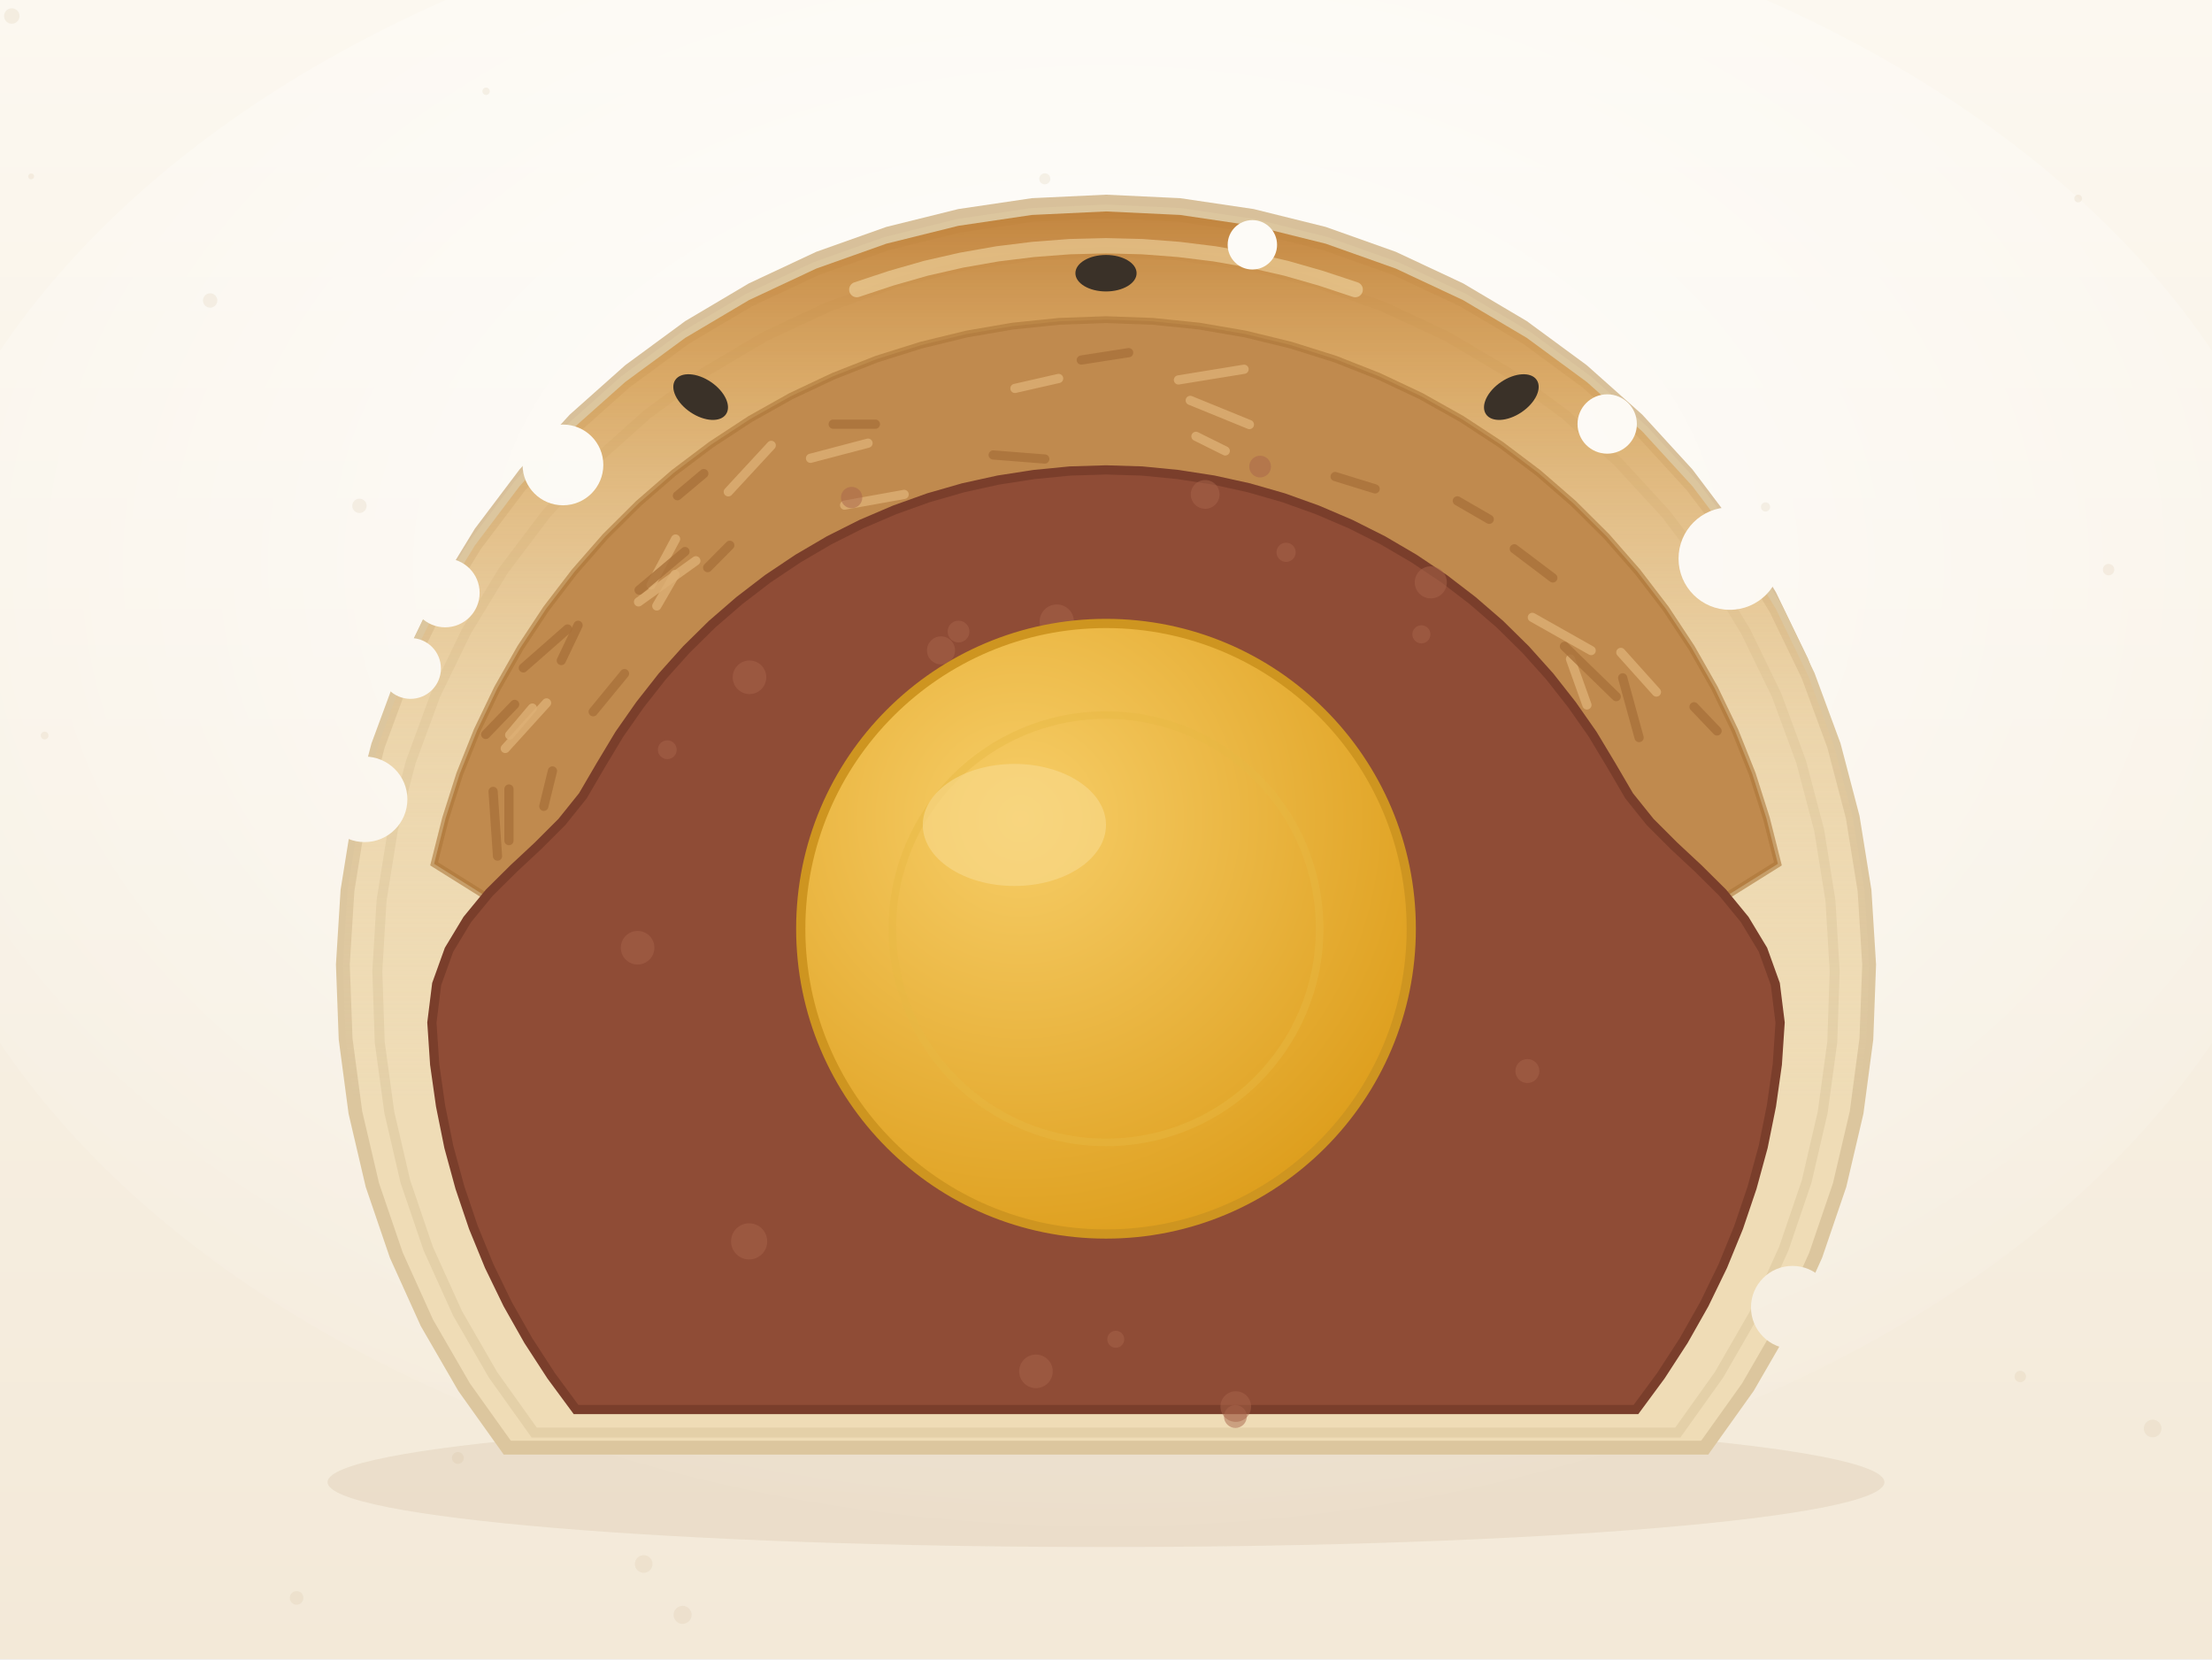
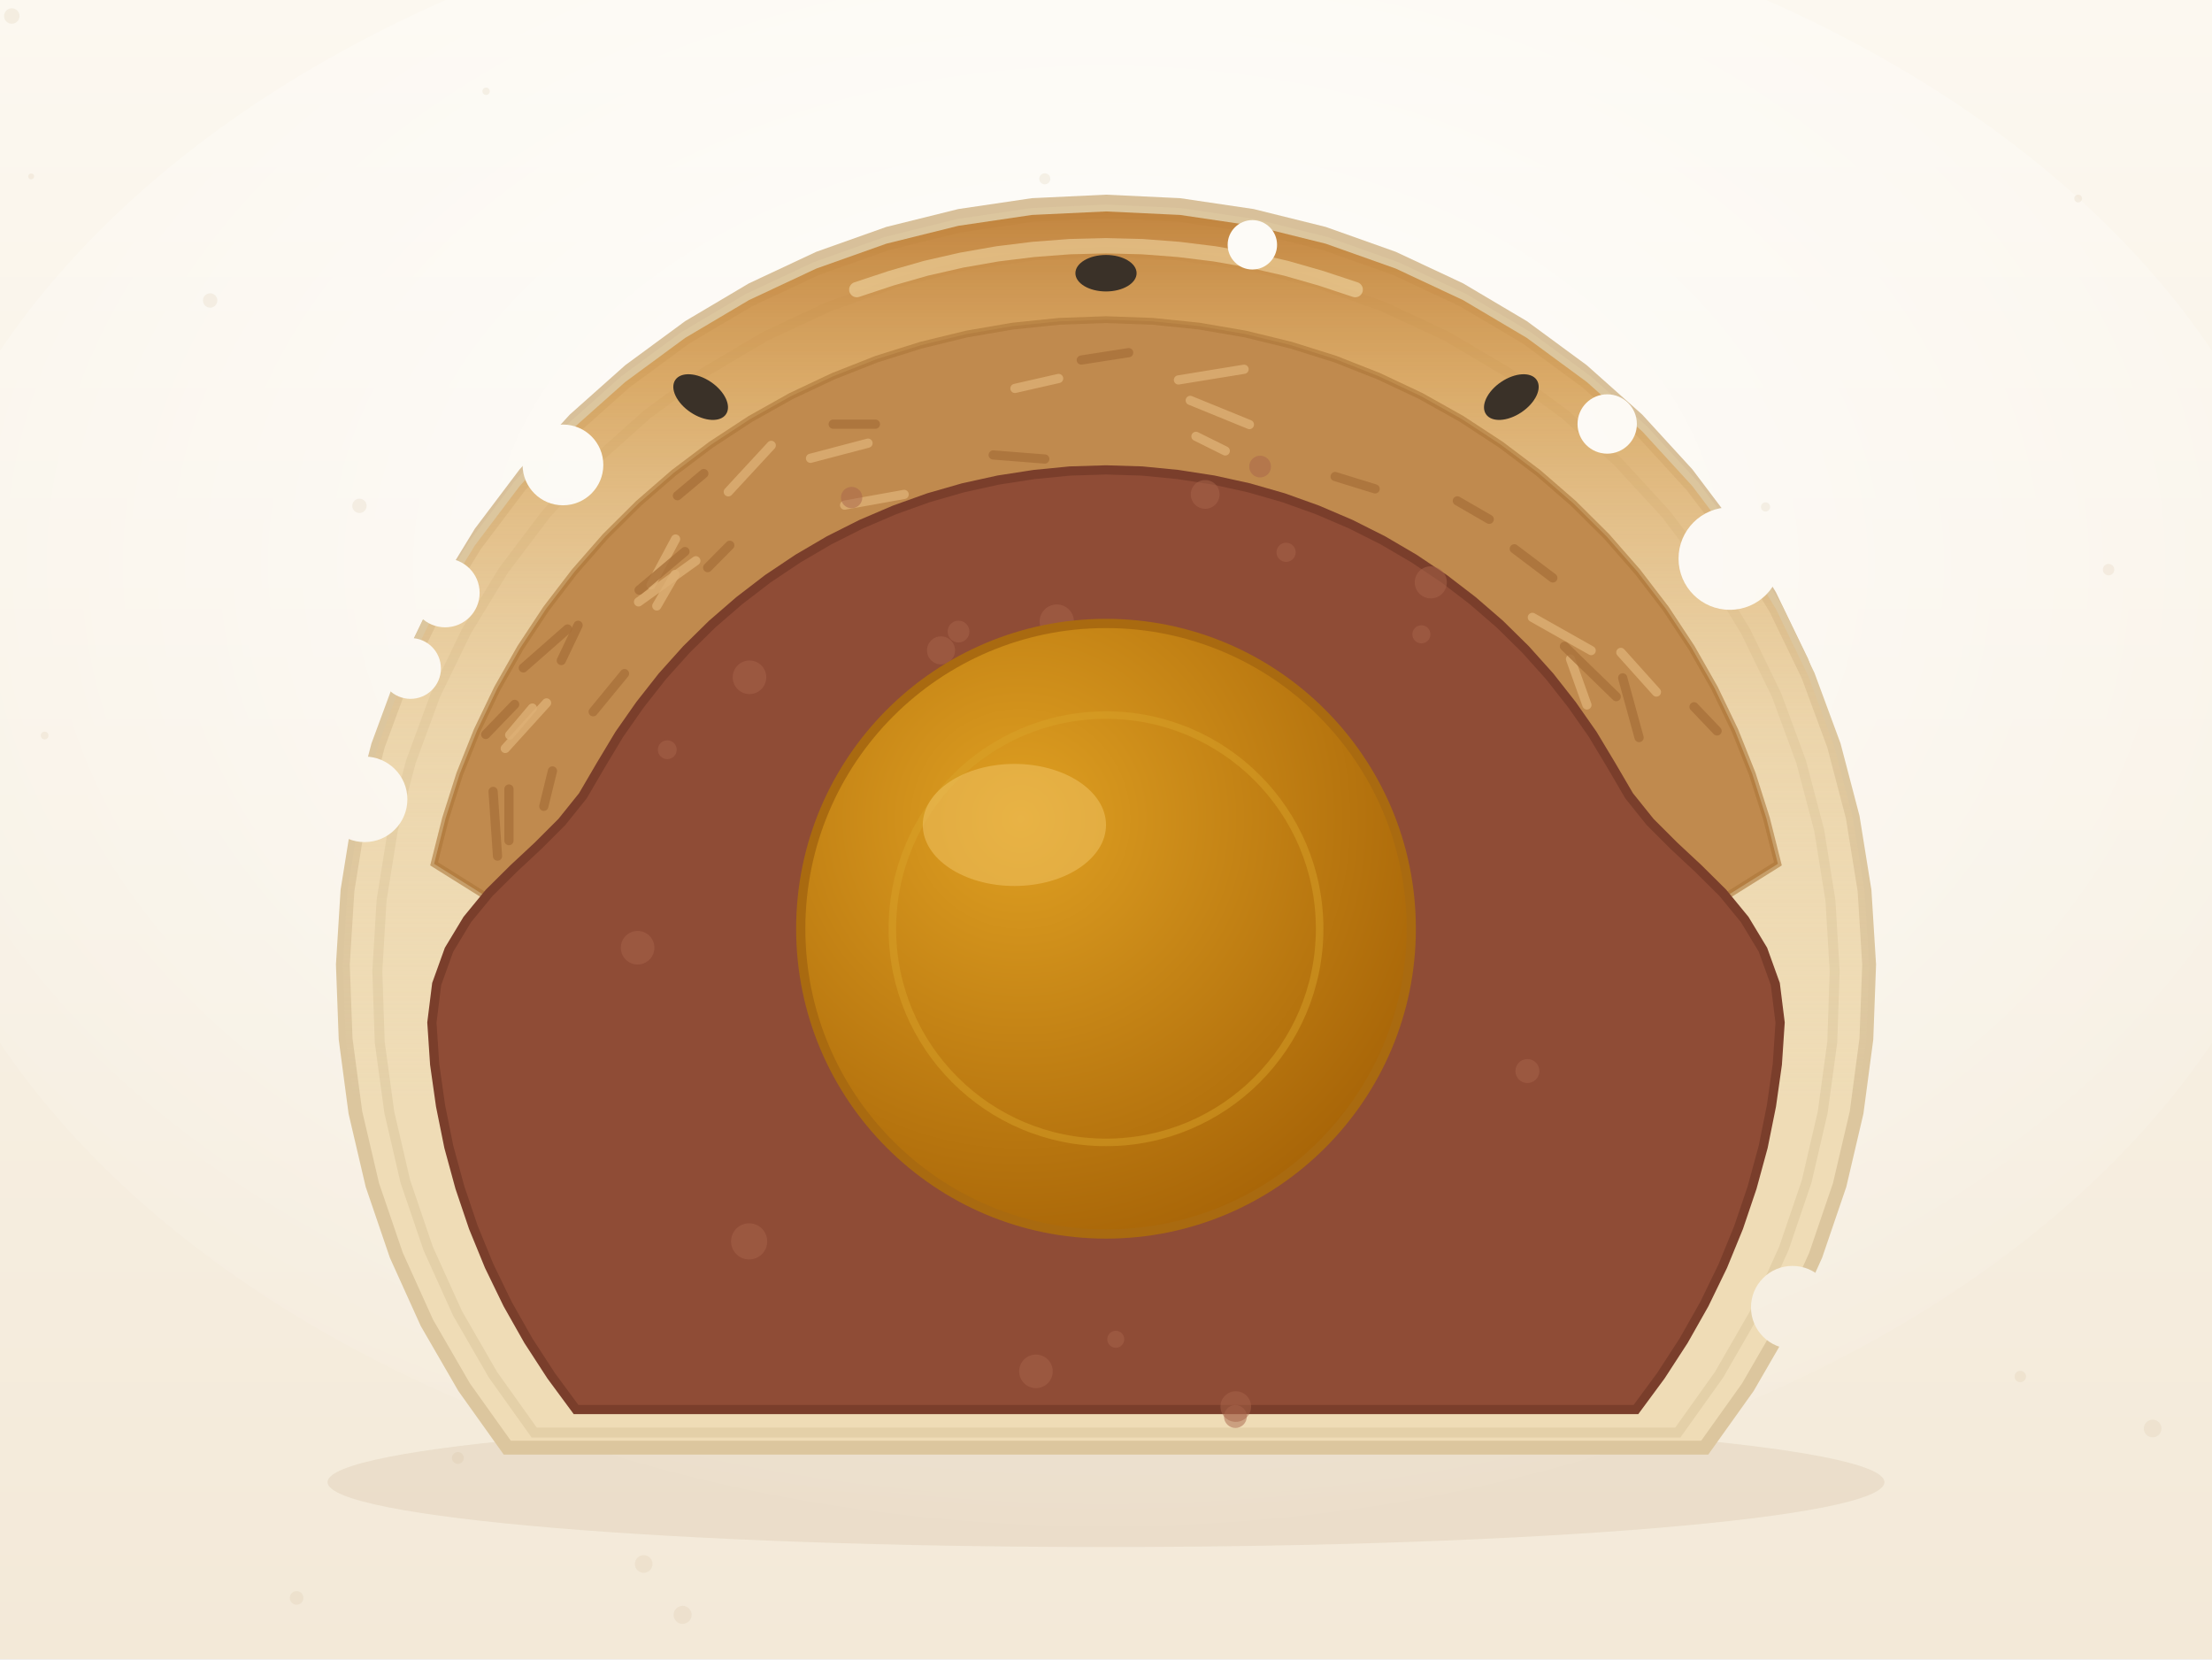
<svg xmlns="http://www.w3.org/2000/svg" viewBox="0 0 1200 900" width="1200" height="900" role="img" aria-label="笑笑经典蛋黄酥">
  <defs>
    <linearGradient id="bg" x1="0" y1="0" x2="0" y2="1">
      <stop offset="0" stop-color="#FCF8F0" />
      <stop offset="1" stop-color="#F3E9D8" />
    </linearGradient>
    <radialGradient id="glow" cx="50%" cy="42%" r="62%">
      <stop offset="0" stop-color="#FFFFFF" stop-opacity="0.85" />
      <stop offset="1" stop-color="#FFFFFF" stop-opacity="0" />
    </radialGradient>
    <radialGradient id="yolk" cx="36%" cy="32%" r="72%">
-       <stop offset="0" stop-color="#F7CE68" />
-       <stop offset="1" stop-color="#DE9F1E" />
+       <stop offset="0" stop-color="#DFA022" />
+       <stop offset="1" stop-color="#A96608" />
    </radialGradient>
    <radialGradient id="wash" cx="40%" cy="34%" r="70%">
      <stop offset="0" stop-color="#E9BE84" stop-opacity="0.95" />
      <stop offset="1" stop-color="#D9A75E" stop-opacity="0.75" />
    </radialGradient>
  </defs>
  <rect width="1200" height="900" fill="url(#bg)" />
  <ellipse cx="600" cy="378" rx="660" ry="450" fill="url(#glow)" />
  <circle cx="1127.4" cy="107.7" r="2.1" fill="#C9B48F" opacity="0.16" />
  <circle cx="349.2" cy="848.4" r="4.8" fill="#C9B48F" opacity="0.16" />
  <circle cx="501.6" cy="312" r="4.3" fill="#C9B48F" opacity="0.16" />
  <circle cx="884.6" cy="673.6" r="1.9" fill="#C9B48F" opacity="0.16" />
  <circle cx="798.2" cy="508" r="2.6" fill="#C9B48F" opacity="0.16" />
  <circle cx="742.2" cy="190.4" r="4.3" fill="#C9B48F" opacity="0.16" />
  <circle cx="16.9" cy="95.7" r="1.6" fill="#C9B48F" opacity="0.16" />
  <circle cx="322.1" cy="598.9" r="2.8" fill="#C9B48F" opacity="0.16" />
  <circle cx="957.8" cy="275" r="2.5" fill="#C9B48F" opacity="0.16" />
  <circle cx="24.2" cy="399" r="2.1" fill="#C9B48F" opacity="0.16" />
  <circle cx="421" cy="446" r="3" fill="#C9B48F" opacity="0.16" />
  <circle cx="248.4" cy="790.9" r="3.2" fill="#C9B48F" opacity="0.16" />
  <circle cx="6.4" cy="8.7" r="4.2" fill="#C9B48F" opacity="0.16" />
  <circle cx="195" cy="274.4" r="3.9" fill="#C9B48F" opacity="0.16" />
  <circle cx="114" cy="163" r="3.9" fill="#C9B48F" opacity="0.16" />
  <circle cx="263.7" cy="49.5" r="2" fill="#C9B48F" opacity="0.16" />
  <circle cx="1143.9" cy="309" r="3.1" fill="#C9B48F" opacity="0.16" />
  <circle cx="854.7" cy="416.4" r="1.9" fill="#C9B48F" opacity="0.16" />
  <circle cx="1096" cy="746.7" r="3.1" fill="#C9B48F" opacity="0.16" />
  <circle cx="1167.8" cy="774.9" r="4.8" fill="#C9B48F" opacity="0.16" />
  <circle cx="370.3" cy="876" r="4.9" fill="#C9B48F" opacity="0.16" />
  <circle cx="403.2" cy="525" r="5" fill="#C9B48F" opacity="0.16" />
  <circle cx="566.8" cy="97" r="3" fill="#C9B48F" opacity="0.16" />
  <circle cx="160.9" cy="866.8" r="3.7" fill="#C9B48F" opacity="0.16" />
  <circle cx="885.5" cy="509.6" r="1.7" fill="#C9B48F" opacity="0.16" />
  <circle cx="840.7" cy="300.3" r="1.9" fill="#C9B48F" opacity="0.16" />
  <g>
    <g>
      <defs>
        <mask id="nib-600-785-414" maskUnits="userSpaceOnUse" x="20.4" y="-84.1" width="1159.2" height="1159.2">
          <rect x="20.4" y="-84.1" width="1159.2" height="1159.2" fill="#fff" />
          <circle cx="241.5" cy="321.6" r="18.7" fill="#000" />
          <circle cx="679.4" cy="132.8" r="13.4" fill="#000" />
          <circle cx="972.4" cy="709.2" r="22.5" fill="#000" />
          <circle cx="222.7" cy="362.6" r="16.5" fill="#000" />
          <circle cx="305.4" cy="252.2" r="21.9" fill="#000" />
          <circle cx="938.4" cy="303" r="27.8" fill="#000" />
          <circle cx="197.8" cy="433.6" r="23.2" fill="#000" />
          <circle cx="871.9" cy="230" r="16.1" fill="#000" />
        </mask>
      </defs>
      <ellipse cx="600" cy="804" rx="422.3" ry="35.2" fill="#B79B73" opacity="0.16" />
      <g mask="url(#nib-600-785-414)">
        <path d="M 275.2 776.2 L 251.8 743.4 L 231.6 708.5 L 215 671.8 L 202 633.7 L 192.8 594.4 L 187.5 554.5 L 186 514.2 L 188.5 474 L 194.9 434.2 L 205.1 395.2 L 219.1 357.4 L 236.6 321.2 L 257.6 286.8 L 281.9 254.6 L 309.1 224.9 L 339.2 198.1 L 371.7 174.2 L 406.3 153.7 L 442.8 136.6 L 480.8 123.1 L 519.9 113.4 L 559.8 107.5 L 600 105.6 L 640.2 107.5 L 680.1 113.4 L 719.2 123.1 L 757.2 136.6 L 793.7 153.7 L 828.3 174.2 L 860.8 198.1 L 890.9 224.9 L 918.1 254.6 L 942.4 286.8 L 963.4 321.2 L 980.9 357.4 L 994.9 395.2 L 1005.1 434.2 L 1011.5 474 L 1014 514.2 L 1012.5 554.5 L 1007.2 594.4 L 998 633.7 L 985 671.8 L 968.4 708.5 L 948.2 743.4 L 924.8 776.2 Z" fill="#D8C09A" />
        <path d="M 275.2 785.3 L 251.8 752.5 L 231.6 717.6 L 215 680.9 L 202 642.8 L 192.8 603.5 L 187.5 563.6 L 186 523.3 L 188.5 483.1 L 194.9 443.3 L 205.1 404.4 L 219.1 366.5 L 236.6 330.3 L 257.6 295.9 L 281.9 263.7 L 309.1 234 L 339.2 207.2 L 371.7 183.3 L 406.3 162.8 L 442.8 145.7 L 480.8 132.2 L 519.9 122.5 L 559.8 116.6 L 600 114.7 L 640.2 116.6 L 680.1 122.5 L 719.2 132.2 L 757.2 145.7 L 793.7 162.8 L 828.3 183.3 L 860.8 207.2 L 890.9 234 L 918.1 263.7 L 942.4 295.9 L 963.4 330.3 L 980.9 366.5 L 994.9 404.4 L 1005.1 443.3 L 1011.5 483.1 L 1014 523.3 L 1012.5 563.6 L 1007.2 603.5 L 998 642.8 L 985 680.9 L 968.4 717.6 L 948.2 752.5 L 924.8 785.3 Z" fill="#EFDCB6" stroke="#DCC69E" stroke-width="7.5" />
        <path d="M 289.8 777.1 L 267.4 745.7 L 248.2 712.4 L 232.3 677.3 L 219.9 640.9 L 211.2 603.4 L 206 565.3 L 204.7 526.8 L 207 488.4 L 213.1 450.4 L 222.9 413.2 L 236.2 377.1 L 253 342.5 L 273 309.6 L 296.2 278.9 L 322.2 250.6 L 350.9 224.9 L 381.9 202.1 L 415 182.5 L 449.9 166.2 L 486.1 153.3 L 523.5 144 L 561.6 138.4 L 600 136.6 L 638.4 138.4 L 676.5 144 L 713.9 153.3 L 750.1 166.2 L 785 182.5 L 818.1 202.1 L 849.1 224.9 L 877.8 250.6 L 903.8 278.9 L 927 309.6 L 947 342.5 L 963.8 377.1 L 977.1 413.2 L 986.9 450.4 L 993 488.4 L 995.3 526.8 L 994 565.3 L 988.8 603.4 L 980.1 640.9 L 967.7 677.3 L 951.8 712.4 L 932.6 745.7 L 910.2 777.1 Z" fill="none" stroke="#E4D0A8" stroke-width="5.4" />
        <linearGradient id="wash-600-785-414" gradientUnits="userSpaceOnUse" x1="0" y1="114.7" x2="0" y2="785.3">
          <stop offset="0" stop-color="#BE7C33" stop-opacity="0.9" />
          <stop offset="0.14" stop-color="#D2974A" stop-opacity="0.72" />
          <stop offset="0.42" stop-color="#E6C795" stop-opacity="0.34" />
          <stop offset="0.72" stop-color="#EFDCB6" stop-opacity="0" />
        </linearGradient>
        <path d="M 275.2 785.3 L 251.8 752.5 L 231.6 717.6 L 215 680.9 L 202 642.8 L 192.8 603.5 L 187.5 563.6 L 186 523.3 L 188.5 483.1 L 194.9 443.3 L 205.1 404.4 L 219.1 366.5 L 236.6 330.3 L 257.6 295.9 L 281.9 263.7 L 309.1 234 L 339.2 207.2 L 371.7 183.3 L 406.3 162.8 L 442.8 145.7 L 480.8 132.2 L 519.9 122.5 L 559.8 116.6 L 600 114.7 L 640.2 116.6 L 680.1 122.5 L 719.2 132.2 L 757.2 145.7 L 793.7 162.8 L 828.3 183.3 L 860.8 207.2 L 890.9 234 L 918.1 263.7 L 942.4 295.9 L 963.4 330.3 L 980.9 366.5 L 994.9 404.4 L 1005.1 443.3 L 1011.5 483.1 L 1014 523.3 L 1012.5 563.6 L 1007.2 603.5 L 998 642.8 L 985 680.9 L 968.4 717.6 L 948.2 752.5 L 924.8 785.3 Z" fill="url(#wash-600-785-414)" />
        <path d="M 464.8 157.1 L 483.5 150.9 L 502.4 145.5 L 521.7 141.1 L 541.1 137.7 L 560.6 135.3 L 580.3 133.8 L 600 133.3 L 619.7 133.8 L 639.4 135.3 L 658.9 137.7 L 678.3 141.1 L 697.6 145.5 L 716.5 150.9 L 735.2 157.1" fill="none" stroke="#F7E3B4" stroke-width="8.3" stroke-linecap="round" opacity="0.5" />
        <clipPath id="floss-600-785-414">
          <path d="M 235.5 468.6 L 241.7 444 L 249.4 419.8 L 258.8 396.3 L 269.8 373.4 L 282.3 351.4 L 296.3 330.2 L 311.7 310.1 L 328.4 291 L 346.4 273.1 L 365.5 256.5 L 385.8 241.2 L 407 227.3 L 429.1 214.9 L 452 204.1 L 475.6 194.8 L 499.8 187.2 L 524.4 181.2 L 549.4 176.9 L 574.7 174.3 L 600 173.4 L 625.3 174.3 L 650.6 176.9 L 675.6 181.2 L 700.2 187.2 L 724.4 194.8 L 748 204.1 L 770.9 214.9 L 793 227.3 L 814.2 241.2 L 834.5 256.5 L 853.6 273.1 L 871.6 291 L 888.3 310.1 L 903.7 330.2 L 917.7 351.4 L 930.2 373.4 L 941.2 396.3 L 950.6 419.8 L 958.3 444 L 964.5 468.6 L 907.8 504.1 L 902.6 483.4 L 896 463 L 888.1 443.1 L 878.8 423.8 L 868.3 405.2 L 856.5 387.3 L 843.5 370.3 L 829.4 354.2 L 814.2 339.1 L 798 325 L 780.9 312.1 L 763 300.4 L 744.3 290 L 725 280.8 L 705 273 L 684.6 266.5 L 663.8 261.5 L 642.7 257.8 L 621.4 255.7 L 600 254.9 L 578.6 255.7 L 557.3 257.8 L 536.2 261.5 L 515.4 266.5 L 495 273 L 475 280.8 L 455.7 290 L 437 300.4 L 419.1 312.1 L 402 325 L 385.8 339.1 L 370.6 354.2 L 356.5 370.3 L 343.5 387.3 L 331.7 405.2 L 321.2 423.8 L 311.9 443.1 L 304 463 L 297.4 483.4 L 292.2 504.1 Z" />
        </clipPath>
        <path d="M 235.5 468.6 L 241.7 444 L 249.4 419.8 L 258.8 396.3 L 269.8 373.4 L 282.3 351.4 L 296.3 330.2 L 311.7 310.1 L 328.4 291 L 346.4 273.1 L 365.5 256.5 L 385.8 241.2 L 407 227.3 L 429.1 214.9 L 452 204.1 L 475.6 194.8 L 499.8 187.2 L 524.4 181.2 L 549.4 176.9 L 574.7 174.3 L 600 173.4 L 625.3 174.3 L 650.6 176.9 L 675.6 181.2 L 700.2 187.2 L 724.4 194.8 L 748 204.1 L 770.9 214.9 L 793 227.3 L 814.2 241.2 L 834.5 256.5 L 853.6 273.1 L 871.6 291 L 888.3 310.1 L 903.7 330.2 L 917.7 351.4 L 930.2 373.4 L 941.2 396.3 L 950.6 419.8 L 958.3 444 L 964.5 468.6 L 907.8 504.1 L 902.6 483.4 L 896 463 L 888.1 443.1 L 878.8 423.8 L 868.3 405.2 L 856.5 387.3 L 843.5 370.3 L 829.4 354.2 L 814.2 339.1 L 798 325 L 780.9 312.1 L 763 300.4 L 744.3 290 L 725 280.8 L 705 273 L 684.6 266.5 L 663.8 261.5 L 642.7 257.8 L 621.4 255.7 L 600 254.9 L 578.6 255.7 L 557.3 257.8 L 536.2 261.5 L 515.4 266.5 L 495 273 L 475 280.8 L 455.7 290 L 437 300.4 L 419.1 312.1 L 402 325 L 385.8 339.1 L 370.6 354.2 L 356.5 370.3 L 343.5 387.3 L 331.7 405.2 L 321.2 423.8 L 311.9 443.1 L 304 463 L 297.4 483.4 L 292.2 504.1 Z" fill="#C08A4E" />
        <path d="M 235.5 468.6 L 241.7 444 L 249.4 419.8 L 258.8 396.3 L 269.8 373.4 L 282.3 351.4 L 296.3 330.2 L 311.7 310.1 L 328.4 291 L 346.4 273.1 L 365.5 256.5 L 385.8 241.2 L 407 227.3 L 429.1 214.9 L 452 204.1 L 475.6 194.8 L 499.8 187.2 L 524.4 181.2 L 549.4 176.9 L 574.7 174.3 L 600 173.4 L 625.3 174.3 L 650.6 176.9 L 675.6 181.2 L 700.2 187.2 L 724.4 194.8 L 748 204.1 L 770.9 214.9 L 793 227.3 L 814.2 241.2 L 834.5 256.5 L 853.6 273.1 L 871.6 291 L 888.3 310.1 L 903.7 330.2 L 917.7 351.4 L 930.2 373.4 L 941.2 396.3 L 950.6 419.8 L 958.3 444 L 964.5 468.6 L 907.8 504.1 L 902.6 483.4 L 896 463 L 888.1 443.1 L 878.8 423.8 L 868.3 405.2 L 856.5 387.3 L 843.5 370.3 L 829.4 354.2 L 814.2 339.1 L 798 325 L 780.9 312.1 L 763 300.4 L 744.3 290 L 725 280.8 L 705 273 L 684.6 266.5 L 663.8 261.5 L 642.7 257.8 L 621.4 255.7 L 600 254.9 L 578.6 255.7 L 557.3 257.8 L 536.2 261.5 L 515.4 266.5 L 495 273 L 475 280.8 L 455.7 290 L 437 300.4 L 419.1 312.1 L 402 325 L 385.8 339.1 L 370.6 354.2 L 356.5 370.3 L 343.5 387.3 L 331.7 405.2 L 321.2 423.8 L 311.9 443.1 L 304 463 L 297.4 483.4 L 292.2 504.1 Z" fill="none" stroke="#AC7638" stroke-width="3.7" opacity="0.6" />
        <g clip-path="url(#floss-600-785-414)">
          <line x1="648.8" y1="236.7" x2="664.7" y2="244.6" stroke="#DDAF74" stroke-width="5" stroke-linecap="round" opacity="0.8" />
          <line x1="639.3" y1="206.1" x2="674.9" y2="200.3" stroke="#DDAF74" stroke-width="5" stroke-linecap="round" opacity="0.8" />
          <line x1="879.3" y1="353.9" x2="898.6" y2="375.4" stroke="#DDAF74" stroke-width="5" stroke-linecap="round" opacity="0.8" />
          <line x1="852" y1="357.5" x2="860.9" y2="382.4" stroke="#DDAF74" stroke-width="5" stroke-linecap="round" opacity="0.8" />
          <line x1="831.3" y1="334.9" x2="863.2" y2="352.9" stroke="#DDAF74" stroke-width="5" stroke-linecap="round" opacity="0.8" />
          <line x1="304.5" y1="358.3" x2="313.6" y2="339.2" stroke="#A9713A" stroke-width="5" stroke-linecap="round" opacity="0.8" />
          <line x1="274.1" y1="406" x2="296.5" y2="381.3" stroke="#DDAF74" stroke-width="5" stroke-linecap="round" opacity="0.8" />
          <line x1="269.9" y1="464.4" x2="267.5" y2="429.3" stroke="#A9713A" stroke-width="5" stroke-linecap="round" opacity="0.8" />
          <line x1="395.1" y1="266.8" x2="418.4" y2="241.6" stroke="#DDAF74" stroke-width="5" stroke-linecap="round" opacity="0.8" />
          <line x1="346.4" y1="326.5" x2="377.5" y2="304.2" stroke="#DDAF74" stroke-width="5" stroke-linecap="round" opacity="0.8" />
          <line x1="283.9" y1="362.3" x2="307.9" y2="341.2" stroke="#A9713A" stroke-width="5" stroke-linecap="round" opacity="0.8" />
          <line x1="452" y1="230.1" x2="474.9" y2="230.1" stroke="#A9713A" stroke-width="5" stroke-linecap="round" opacity="0.8" />
          <line x1="367.5" y1="268.9" x2="381.8" y2="256.9" stroke="#A9713A" stroke-width="5" stroke-linecap="round" opacity="0.8" />
          <line x1="321.8" y1="386.1" x2="338.8" y2="365.4" stroke="#A9713A" stroke-width="5" stroke-linecap="round" opacity="0.8" />
          <line x1="439.7" y1="248.6" x2="470.9" y2="240.4" stroke="#DDAF74" stroke-width="5" stroke-linecap="round" opacity="0.8" />
          <line x1="356.3" y1="328.7" x2="366.2" y2="311.6" stroke="#DDAF74" stroke-width="5" stroke-linecap="round" opacity="0.8" />
          <line x1="295" y1="437.4" x2="299.7" y2="418.2" stroke="#A9713A" stroke-width="5" stroke-linecap="round" opacity="0.8" />
          <line x1="383.9" y1="307.9" x2="395.9" y2="295.8" stroke="#A9713A" stroke-width="5" stroke-linecap="round" opacity="0.8" />
          <line x1="276.5" y1="398.7" x2="288.8" y2="384.1" stroke="#DDAF74" stroke-width="5" stroke-linecap="round" opacity="0.8" />
          <line x1="880.3" y1="367.7" x2="889.2" y2="400.1" stroke="#A9713A" stroke-width="5" stroke-linecap="round" opacity="0.8" />
          <line x1="263.5" y1="398.4" x2="279.2" y2="382.1" stroke="#A9713A" stroke-width="5" stroke-linecap="round" opacity="0.8" />
          <line x1="848.7" y1="350.6" x2="876.8" y2="377.9" stroke="#A9713A" stroke-width="5" stroke-linecap="round" opacity="0.8" />
          <line x1="724.3" y1="258.5" x2="746" y2="265.2" stroke="#A9713A" stroke-width="5" stroke-linecap="round" opacity="0.8" />
          <line x1="821.5" y1="297.7" x2="842.4" y2="313.5" stroke="#A9713A" stroke-width="5" stroke-linecap="round" opacity="0.8" />
          <line x1="645.7" y1="217.2" x2="677.8" y2="230.3" stroke="#DDAF74" stroke-width="5" stroke-linecap="round" opacity="0.8" />
          <line x1="458.2" y1="274" x2="490.5" y2="268.2" stroke="#DDAF74" stroke-width="5" stroke-linecap="round" opacity="0.8" />
          <line x1="538.8" y1="246.8" x2="566.8" y2="249" stroke="#A9713A" stroke-width="5" stroke-linecap="round" opacity="0.8" />
          <line x1="353.2" y1="317.3" x2="366.5" y2="292.4" stroke="#DDAF74" stroke-width="5" stroke-linecap="round" opacity="0.8" />
          <line x1="919" y1="383.4" x2="931.5" y2="396.5" stroke="#A9713A" stroke-width="5" stroke-linecap="round" opacity="0.8" />
          <line x1="276.1" y1="456" x2="276.1" y2="428" stroke="#A9713A" stroke-width="5" stroke-linecap="round" opacity="0.8" />
          <line x1="790.6" y1="271.7" x2="807.9" y2="281.7" stroke="#A9713A" stroke-width="5" stroke-linecap="round" opacity="0.8" />
          <line x1="550.6" y1="210.7" x2="574.3" y2="205.3" stroke="#DDAF74" stroke-width="5" stroke-linecap="round" opacity="0.8" />
          <line x1="586.6" y1="195.3" x2="612.3" y2="191.3" stroke="#A9713A" stroke-width="5" stroke-linecap="round" opacity="0.8" />
          <line x1="346.7" y1="320.1" x2="371.6" y2="299.2" stroke="#A9713A" stroke-width="5" stroke-linecap="round" opacity="0.8" />
        </g>
        <path d="M 312.5 764.6 L 299 746.3 L 286.6 727.2 L 275.4 707.4 L 265.4 686.8 L 256.8 665.8 L 249.5 644.2 L 243.5 622.2 L 239 599.9 L 235.8 577.3 L 234.3 554.7 L 236.9 533.8 L 243.6 515.2 L 253.5 498.8 L 265.4 484.3 L 278.6 471.2 L 292 458.7 L 304.8 445.9 L 316.2 431.7 L 325.9 415.1 L 336 398.3 L 347.2 382.3 L 359.3 366.9 L 372.4 352.3 L 386.3 338.6 L 401.1 325.8 L 416.6 313.9 L 432.9 303 L 449.8 293.1 L 467.3 284.3 L 485.3 276.6 L 503.7 270 L 522.5 264.6 L 541.6 260.4 L 561 257.4 L 580.4 255.5 L 600 254.9 L 619.6 255.5 L 639 257.4 L 658.4 260.4 L 677.5 264.6 L 696.3 270 L 714.7 276.6 L 732.7 284.3 L 750.2 293.1 L 767.1 303 L 783.4 313.9 L 798.9 325.8 L 813.7 338.6 L 827.6 352.3 L 840.7 366.9 L 852.8 382.3 L 864 398.3 L 874.1 415.1 L 883.8 431.7 L 895.2 445.9 L 908 458.7 L 921.4 471.2 L 934.6 484.3 L 946.5 498.8 L 956.4 515.2 L 963.1 533.8 L 965.7 554.7 L 964.2 577.3 L 961 599.9 L 956.5 622.2 L 950.5 644.2 L 943.2 665.8 L 934.6 686.8 L 924.6 707.4 L 913.4 727.2 L 901 746.3 L 887.5 764.6 Z" fill="#8F4C36" stroke="#7A3E2B" stroke-width="5" />
        <circle cx="771.1" cy="344.1" r="4.9" fill="#A8634A" opacity="0.5" />
        <circle cx="670.4" cy="763" r="8.3" fill="#A8634A" opacity="0.5" />
        <circle cx="828.6" cy="581" r="6.5" fill="#A8634A" opacity="0.5" />
        <circle cx="653.8" cy="268.2" r="7.8" fill="#A8634A" opacity="0.5" />
        <circle cx="776.2" cy="315.9" r="8.7" fill="#A8634A" opacity="0.5" />
        <circle cx="520" cy="342.6" r="5.9" fill="#A8634A" opacity="0.5" />
        <circle cx="510.5" cy="352.8" r="7.6" fill="#A8634A" opacity="0.5" />
        <circle cx="605.3" cy="726.5" r="4.6" fill="#A8634A" opacity="0.5" />
        <circle cx="697.7" cy="299.6" r="5.2" fill="#A8634A" opacity="0.5" />
        <circle cx="683.6" cy="253.1" r="5.9" fill="#A8634A" opacity="0.5" />
        <circle cx="406.6" cy="367.4" r="9.1" fill="#A8634A" opacity="0.5" />
        <circle cx="462" cy="269.9" r="5.8" fill="#A8634A" opacity="0.5" />
        <circle cx="406.4" cy="673.4" r="9.8" fill="#A8634A" opacity="0.5" />
        <circle cx="670.2" cy="768.4" r="6.2" fill="#A8634A" opacity="0.5" />
        <circle cx="345.9" cy="514.1" r="9.1" fill="#A8634A" opacity="0.5" />
        <circle cx="573.3" cy="337.2" r="9.3" fill="#A8634A" opacity="0.5" />
        <circle cx="562" cy="743.9" r="9.1" fill="#A8634A" opacity="0.5" />
        <circle cx="362" cy="406.7" r="5.1" fill="#A8634A" opacity="0.5" />
-         <circle cx="600" cy="503.8" r="165.6" fill="url(#yolk)" stroke="#CE9520" stroke-width="5" />
-         <circle cx="600" cy="503.8" r="115.9" fill="none" stroke="#E7B843" stroke-width="4.1" opacity="0.45" />
-         <ellipse cx="550.3" cy="447.5" rx="49.7" ry="33.1" fill="#F8DA8E" opacity="0.6" />
+         <circle cx="600" cy="503.8" r="165.6" fill="url(#yolk)" stroke="#A96A10" stroke-width="5" />
+         <circle cx="600" cy="503.8" r="115.9" fill="none" stroke="#D9A32A" stroke-width="4.1" opacity="0.45" />
+         <ellipse cx="550.3" cy="447.5" rx="49.7" ry="33.1" fill="#F2C667" opacity="0.5" />
        <ellipse cx="819.9" cy="215.4" rx="16.6" ry="9.9" transform="rotate(-34 819.9 215.4)" fill="#3A3128" />
        <ellipse cx="600" cy="148.2" rx="16.6" ry="9.9" transform="rotate(0 600 148.2)" fill="#3A3128" />
        <ellipse cx="380.1" cy="215.4" rx="16.6" ry="9.9" transform="rotate(34 380.1 215.4)" fill="#3A3128" />
      </g>
    </g>
  </g>
</svg>
